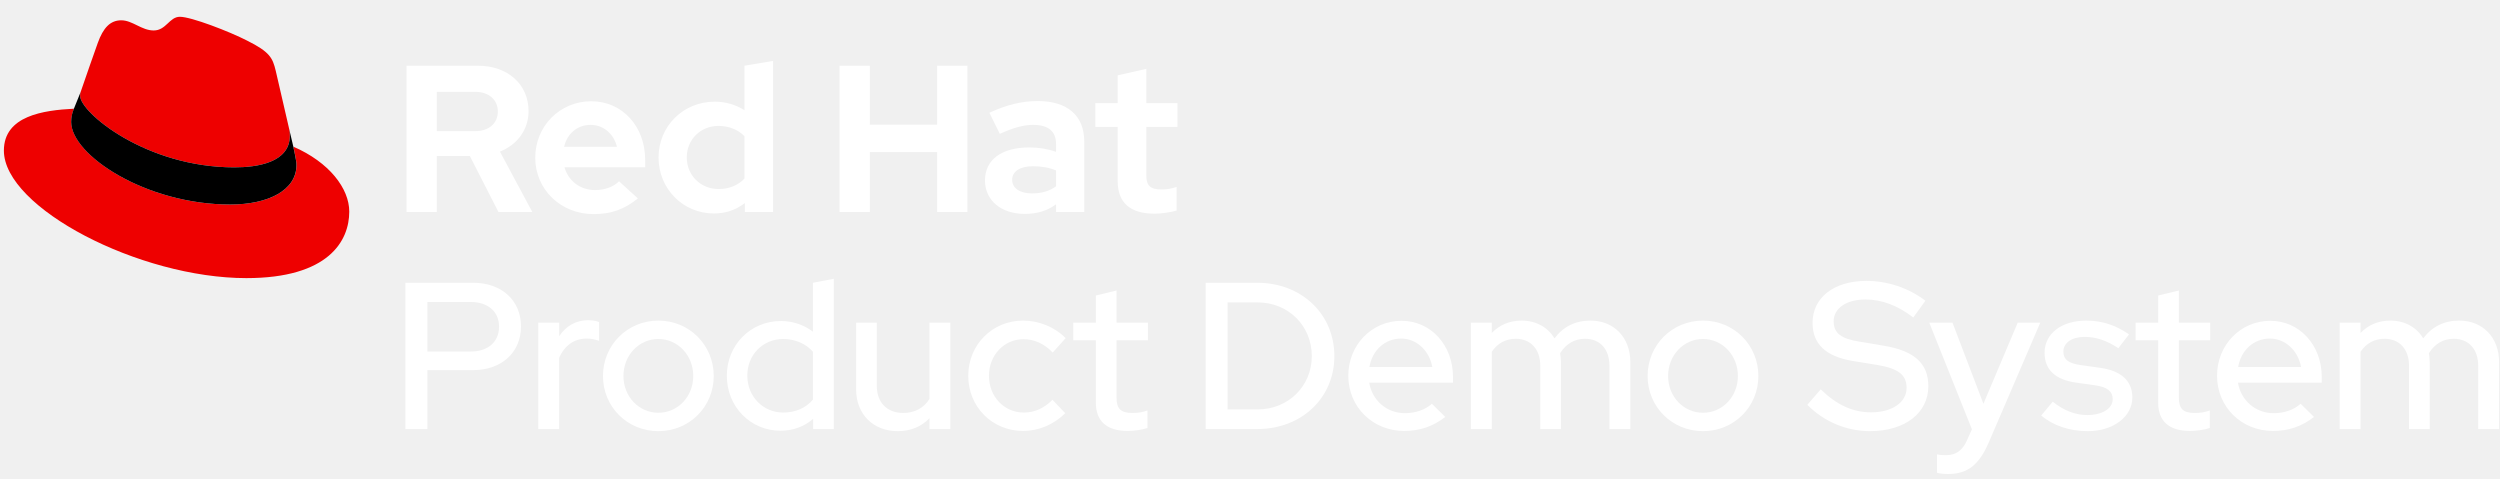
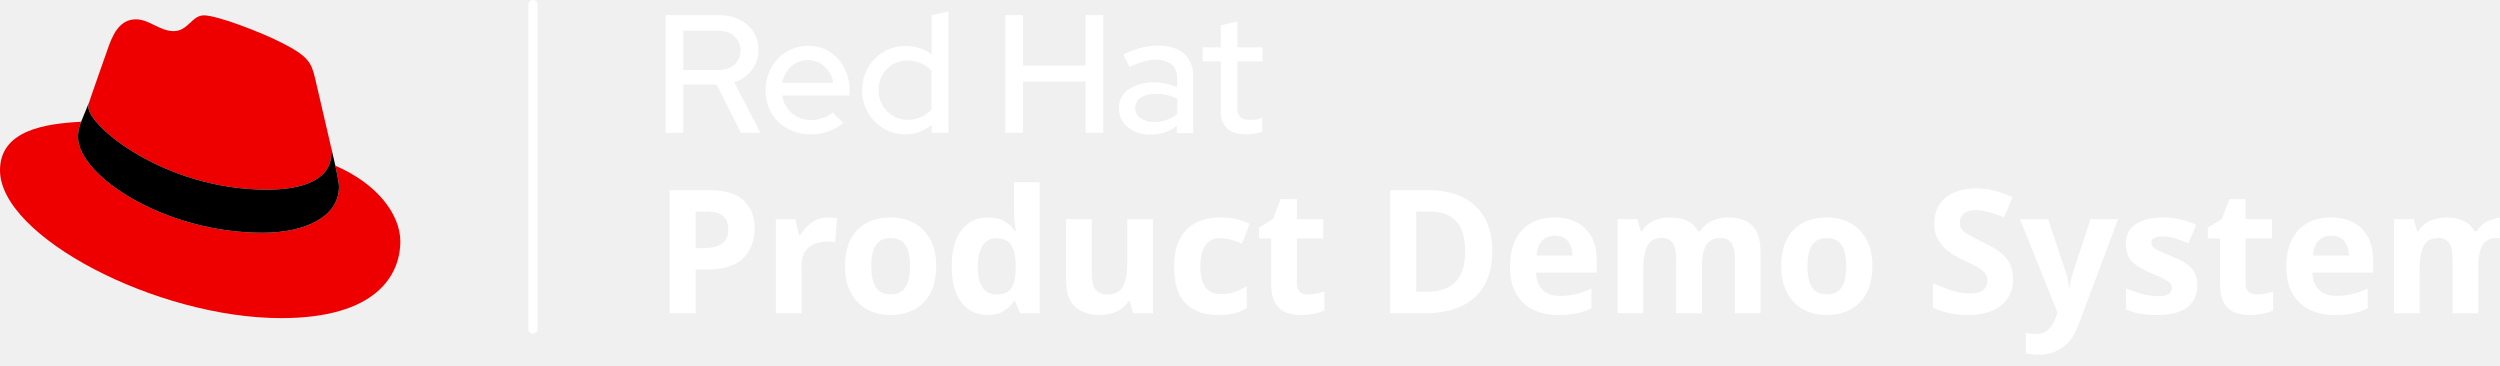
- <svg xmlns="http://www.w3.org/2000/svg" id="Artwork" viewBox="0 0 1377.554 263.473" version="1.1" width="319" height="61">
-   <defs id="defs4">
-     <style id="style2">.cls-1{fill:#fff;}.cls-2{fill:#e00;}</style>
+ <svg xmlns="http://www.w3.org/2000/svg" width="1189" height="174" viewBox="0 0 1189 174">
+   <defs>
+     <style>
+       .cls-1, .cls-3 {
+         fill: #fff;
+       }
+ 
+       .cls-2 {
+         fill: #e00;
+       }
+ 
+       .cls-3 {
+         font-size: 82px;
+         font-family: RedHatDisplay-Bold, Red Hat Display;
+         font-weight: 700;
+       }
+     </style>
  </defs>
-   <g id="Logos">
-     <g aria-label="Product Demo System" id="text66" style="fill:#ffffff;fill-opacity:1;stroke:none">
-       <g aria-label="Product Demo System" id="text40" style="fill:#ffffff;fill-opacity:1;stroke:none;stroke-width:4.319">
-         <path d="m 1289.314,236.468 h 11.518 v -42.616 c 3.225,-4.722 7.717,-7.141 13.246,-7.141 8.178,0 13.476,5.759 13.476,14.858 v 34.899 h 11.403 v -36.857 c 0,-1.728 -0.23,-3.34 -0.461,-4.953 3.34,-5.298 8.063,-7.947 13.706,-7.947 8.293,0 13.476,5.759 13.476,14.858 v 34.899 h 11.518 v -36.857 c 0,-13.591 -8.984,-22.921 -21.999,-22.921 -8.293,0 -14.973,3.34 -19.811,9.79 -3.686,-6.104 -10.136,-9.79 -18.083,-9.79 -6.565,0 -12.094,2.304 -16.471,6.796 v -5.644 h -11.518 z" style="fill:#ffffff;fill-opacity:1;stroke-width:4.319" id="path937" />
-         <path d="m 1252.5,237.505 c 8.754,0 15.78,-2.419 22.69,-7.717 l -7.372,-7.256 c -3.686,3.34 -9.099,5.183 -14.858,5.183 -10.136,0 -18.083,-7.141 -19.696,-16.816 h 46.187 v -3.225 c 0,-17.392 -12.209,-30.868 -28.334,-30.868 -16.471,0 -29.371,13.361 -29.371,30.292 0,17.162 13.476,30.407 30.753,30.407 z m -19.12,-35.245 c 1.613,-9.329 8.639,-15.664 17.507,-15.664 8.523,0 15.549,6.68 17.162,15.664 z" style="fill:#ffffff;fill-opacity:1;stroke-width:4.319" id="path935" />
-         <path d="m 1206.818,237.505 c 3.34,0 7.832,-0.576 10.942,-1.613 v -9.675 c -2.88,1.037 -5.183,1.382 -8.408,1.382 -6.22,0 -8.638,-2.304 -8.638,-8.293 v -31.789 h 17.277 v -9.675 h -17.277 v -17.738 l -11.403,2.764 v 14.973 h -12.439 v 9.675 h 12.439 v 34.439 c 0,10.251 6.104,15.549 17.507,15.549 z" style="fill:#ffffff;fill-opacity:1;stroke-width:4.319" id="path933" />
-         <path d="m 1150.539,237.62 c 13.937,0 24.533,-7.947 24.533,-18.544 0,-9.099 -6.104,-14.743 -17.738,-16.355 l -10.596,-1.497 c -6.911,-0.921 -9.675,-3.11 -9.675,-7.487 0,-4.838 4.722,-8.063 11.748,-8.063 6.22,0 12.094,1.958 18.544,6.22 l 5.874,-7.602 c -7.256,-5.068 -14.973,-7.602 -23.497,-7.602 -13.822,0 -23.036,7.256 -23.036,17.738 0,9.214 5.759,14.858 17.507,16.471 l 10.597,1.497 c 6.45,0.921 9.445,3.34 9.445,7.602 0,5.183 -5.759,8.754 -14.052,8.754 -6.565,0 -13.015,-2.534 -19.005,-7.371 l -6.335,7.602 c 6.45,5.529 15.549,8.638 25.685,8.638 z" style="fill:#ffffff;fill-opacity:1;stroke-width:4.319" id="path931" />
-         <path d="m 1073.527,261.232 c 10.712,0 17.047,-4.953 22.46,-17.507 l 28.334,-65.882 h -12.439 l -18.889,44.689 -17.047,-44.689 h -12.785 l 23.497,58.741 -2.534,5.644 c -2.419,5.874 -6.22,8.638 -11.633,8.638 -2.188,0 -3.571,-0.115 -5.068,-0.461 v 10.136 c 1.382,0.461 3.571,0.691 6.104,0.691 z" style="fill:#ffffff;fill-opacity:1;stroke-width:4.319" id="path929" />
-         <path d="m 1030.494,237.62 c 19.235,0 32.135,-10.021 32.135,-24.763 0,-12.555 -7.717,-19.58 -24.763,-22.345 l -13.015,-2.188 c -10.366,-1.613 -14.397,-4.722 -14.397,-11.288 0,-7.141 7.026,-11.979 17.507,-11.979 8.984,0 17.622,3.225 26.376,9.905 l 6.68,-9.214 c -9.099,-7.026 -20.962,-10.942 -32.48,-10.942 -17.968,0 -29.716,9.214 -29.716,23.151 0,11.633 7.256,18.429 21.999,20.963 l 13.476,2.188 c 11.748,1.958 16.355,5.413 16.355,12.67 0,7.947 -7.947,13.476 -19.58,13.476 -10.136,0 -19.005,-4.146 -27.758,-12.67 l -7.372,8.523 c 9.214,9.329 21.654,14.513 34.554,14.513 z" style="fill:#ffffff;fill-opacity:1;stroke-width:4.319" id="path927" />
-         <path d="m 938.437,237.62 c 17.046,0 30.522,-13.361 30.522,-30.407 0,-17.046 -13.476,-30.522 -30.522,-30.522 -17.047,0 -30.522,13.476 -30.522,30.522 0,17.046 13.476,30.407 30.522,30.407 z m 0,-10.136 c -10.712,0 -19.235,-8.869 -19.235,-20.271 0,-11.403 8.523,-20.387 19.235,-20.387 10.712,0 19.235,8.984 19.235,20.387 0,11.403 -8.523,20.271 -19.235,20.271 z" style="fill:#ffffff;fill-opacity:1;stroke-width:4.319" id="path925" />
-         <path d="m 810.516,236.468 h 11.518 v -42.616 c 3.225,-4.722 7.717,-7.141 13.246,-7.141 8.178,0 13.476,5.759 13.476,14.858 v 34.899 h 11.403 v -36.857 c 0,-1.728 -0.23,-3.34 -0.461,-4.953 3.34,-5.298 8.063,-7.947 13.706,-7.947 8.293,0 13.476,5.759 13.476,14.858 v 34.899 h 11.518 v -36.857 c 0,-13.591 -8.984,-22.921 -21.999,-22.921 -8.293,0 -14.973,3.34 -19.811,9.79 -3.686,-6.104 -10.136,-9.79 -18.083,-9.79 -6.565,0 -12.094,2.304 -16.471,6.796 v -5.644 h -11.518 z" style="fill:#ffffff;fill-opacity:1;stroke-width:4.319" id="path923" />
-         <path d="m 773.702,237.505 c 8.754,0 15.78,-2.419 22.69,-7.717 l -7.371,-7.256 c -3.686,3.34 -9.099,5.183 -14.858,5.183 -10.136,0 -18.083,-7.141 -19.696,-16.816 h 46.187 v -3.225 c 0,-17.392 -12.209,-30.868 -28.334,-30.868 -16.471,0 -29.371,13.361 -29.371,30.292 0,17.162 13.476,30.407 30.753,30.407 z m -19.12,-35.245 c 1.613,-9.329 8.638,-15.664 17.507,-15.664 8.523,0 15.549,6.68 17.162,15.664 z" style="fill:#ffffff;fill-opacity:1;stroke-width:4.319" id="path921" />
-         <path d="m 664.326,236.468 h 28.449 c 24.418,0 42.501,-17.162 42.501,-40.197 0,-23.266 -18.198,-40.428 -42.501,-40.428 h -28.449 z m 12.094,-10.827 v -58.972 h 16.586 c 16.816,0 29.831,12.785 29.831,29.601 0,16.586 -13.015,29.371 -29.831,29.371 z" style="fill:#ffffff;fill-opacity:1;stroke-width:4.319" id="path919" />
-         <path d="m 621.335,237.505 c 3.34,0 7.832,-0.576 10.942,-1.613 v -9.675 c -2.879,1.037 -5.183,1.382 -8.408,1.382 -6.22,0 -8.638,-2.304 -8.638,-8.293 v -31.789 h 17.277 v -9.675 h -17.277 v -17.738 l -11.403,2.764 v 14.973 h -12.439 v 9.675 h 12.439 v 34.439 c 0,10.251 6.104,15.549 17.507,15.549 z" style="fill:#ffffff;fill-opacity:1;stroke-width:4.319" id="path917" />
-         <path d="m 563.674,237.505 c 8.754,0 17.046,-3.571 23.266,-9.79 l -7.026,-7.371 c -4.722,4.722 -9.905,7.026 -15.78,7.026 -10.827,0 -19.235,-8.754 -19.235,-20.271 0,-11.288 8.293,-20.156 19.005,-20.156 5.989,0 11.633,2.534 16.125,7.371 l 7.141,-7.947 c -5.989,-6.104 -14.628,-9.675 -23.497,-9.675 -16.931,0 -30.177,13.361 -30.177,30.407 0,17.162 13.246,30.407 30.177,30.407 z" style="fill:#ffffff;fill-opacity:1;stroke-width:4.319" id="path915" />
-         <path d="m 494.61,237.62 c 7.026,0 13.015,-2.419 17.507,-7.141 v 5.989 h 11.518 v -58.626 h -11.518 v 42.04 c -3.11,4.953 -8.178,7.717 -14.397,7.717 -8.984,0 -14.628,-5.759 -14.628,-14.973 v -34.784 h -11.403 v 36.742 c 0,13.591 9.329,23.036 22.921,23.036 z" style="fill:#ffffff;fill-opacity:1;stroke-width:4.319" id="path913" />
-         <path d="m 430.038,237.39 c 6.911,0 13.13,-2.304 17.968,-6.565 v 5.644 h 11.403 v -82.814 l -11.518,2.188 v 26.952 c -5.068,-3.801 -11.172,-5.874 -17.622,-5.874 -16.816,0 -29.831,13.246 -29.831,30.177 0,17.046 13.015,30.292 29.601,30.292 z m 1.497,-10.021 c -11.172,0 -19.811,-8.869 -19.811,-20.387 0,-11.518 8.638,-20.156 19.811,-20.156 6.565,0 12.555,2.649 16.355,7.026 v 26.376 c -3.801,4.607 -9.675,7.141 -16.355,7.141 z" style="fill:#ffffff;fill-opacity:1;stroke-width:4.319" id="path911" />
-         <path d="m 362.701,237.62 c 17.047,0 30.522,-13.361 30.522,-30.407 0,-17.046 -13.476,-30.522 -30.522,-30.522 -17.046,0 -30.522,13.476 -30.522,30.522 0,17.046 13.476,30.407 30.522,30.407 z m 0,-10.136 c -10.712,0 -19.235,-8.869 -19.235,-20.271 0,-11.403 8.523,-20.387 19.235,-20.387 10.712,0 19.235,8.984 19.235,20.387 0,11.403 -8.523,20.271 -19.235,20.271 z" style="fill:#ffffff;fill-opacity:1;stroke-width:4.319" id="path909" />
-         <path d="m 296.517,236.468 h 11.518 v -39.276 c 2.995,-6.911 8.408,-10.596 15.204,-10.596 2.304,0 4.607,0.461 6.796,1.267 V 177.497 c -1.728,-0.691 -3.34,-0.921 -5.874,-1.037 -6.911,0 -12.439,3.225 -16.125,8.869 v -7.487 h -11.518 z" style="fill:#ffffff;fill-opacity:1;stroke-width:4.319" id="path907" />
-         <path d="m 223.306,236.468 h 12.094 v -32.48 h 25.224 c 15.664,0 26.376,-9.79 26.376,-24.072 0,-14.282 -10.596,-24.072 -26.376,-24.072 h -37.318 z m 12.094,-42.731 v -27.297 h 23.957 c 9.445,0 15.549,5.298 15.549,13.591 0,8.408 -6.104,13.706 -15.549,13.706 z" style="fill:#ffffff;fill-opacity:1;stroke-width:4.319" id="path905" />
+   <g id="Grupo_12" data-name="Grupo 12" transform="translate(-4221 -1884)">
+     <g id="Two_line_logo" transform="translate(4219 1882)">
+       <g id="Grupo_9" data-name="Grupo 9">
+         <path id="Trazado_8" data-name="Trazado 8" class="cls-1" d="M318.6,65.2V9.2H344a21.279,21.279,0,0,1,7.8,1.3,18.111,18.111,0,0,1,5.9,3.5,15.577,15.577,0,0,1,5,11.8,15.051,15.051,0,0,1-3.1,9.5,16.836,16.836,0,0,1-8.4,5.8l12.5,24.1h-9.3l-11.6-23H327v23Zm24.7-48.6H327V35.3h16.3q5.25,0,8.1-2.7a8.7,8.7,0,0,0,2.8-6.6,8.7,8.7,0,0,0-2.8-6.6C349.6,17.5,346.9,16.6,343.3,16.6Z" />
+         <path id="Trazado_9" data-name="Trazado 9" class="cls-1" d="M366.1,44.8a20.674,20.674,0,0,1,1.6-8.2,20.288,20.288,0,0,1,4.3-6.7,19.92,19.92,0,0,1,6.5-4.5,19.718,19.718,0,0,1,8-1.6,18.463,18.463,0,0,1,7.8,1.6,18.677,18.677,0,0,1,6.2,4.5,20.927,20.927,0,0,1,4.1,6.8,23.2,23.2,0,0,1,1.5,8.4v2.3H374a13.822,13.822,0,0,0,4.6,8.4,13.6,13.6,0,0,0,9.1,3.3,15.553,15.553,0,0,0,5.7-1,12.858,12.858,0,0,0,4.6-2.6l5.1,5a25.983,25.983,0,0,1-7.4,4.1,24.69,24.69,0,0,1-8.4,1.3,21.306,21.306,0,0,1-8.4-1.6,22.763,22.763,0,0,1-6.8-4.4,20.788,20.788,0,0,1-4.5-6.7A23.2,23.2,0,0,1,366.1,44.8Zm20.2-14.2a11.527,11.527,0,0,0-8,3,13.046,13.046,0,0,0-4.2,7.8h24.2a13.091,13.091,0,0,0-4.2-7.8A11.106,11.106,0,0,0,386.3,30.6Z" />
+         <path id="Trazado_10" data-name="Trazado 10" class="cls-1" d="M445.1,65.2V61.4a19.448,19.448,0,0,1-5.8,3.3,18.924,18.924,0,0,1-6.7,1.2A19.824,19.824,0,0,1,418,59.8a22.268,22.268,0,0,1-4.4-6.7,21.812,21.812,0,0,1,0-16.4A20.534,20.534,0,0,1,418,30a19.335,19.335,0,0,1,6.6-4.5,20.334,20.334,0,0,1,8.2-1.6,20.7,20.7,0,0,1,6.6,1,19.415,19.415,0,0,1,5.7,3V9.2l8-1.8V65.2ZM419.9,44.8a13.718,13.718,0,0,0,4,10.1,13.45,13.45,0,0,0,9.8,4.1,14.956,14.956,0,0,0,6.4-1.3,15.954,15.954,0,0,0,4.9-3.6V35.6a14.988,14.988,0,0,0-4.9-3.5,15.271,15.271,0,0,0-6.4-1.3,13.423,13.423,0,0,0-9.9,4A13.806,13.806,0,0,0,419.9,44.8Z" />
+         <path id="Trazado_11" data-name="Trazado 11" class="cls-1" d="M480.1,65.2V9.2h8.4v24h29.8V9.2h8.4v56h-8.4V40.8H488.5V65.2Z" />
+         <path id="Trazado_12" data-name="Trazado 12" class="cls-1" d="M549.2,66a16.483,16.483,0,0,1-10.8-3.5,11.037,11.037,0,0,1-4.2-8.9,10.375,10.375,0,0,1,4.7-9.2,20.76,20.76,0,0,1,11.8-3.2,27.841,27.841,0,0,1,5.8.6,27.374,27.374,0,0,1,5.3,1.6V39.1a8.143,8.143,0,0,0-2.6-6.5,11.452,11.452,0,0,0-7.4-2.2,20.788,20.788,0,0,0-6,.9,34.616,34.616,0,0,0-6.6,2.6l-3-6a54.169,54.169,0,0,1,8.4-3.1,33.18,33.18,0,0,1,8.3-1.1c5.2,0,9.3,1.3,12.2,3.8s4.4,6.1,4.4,10.8v27h-7.8V61.8a19.441,19.441,0,0,1-5.8,3.2A23.54,23.54,0,0,1,549.2,66Zm-7.3-12.6a5.646,5.646,0,0,0,2.6,4.8,11.193,11.193,0,0,0,6.6,1.8,16.256,16.256,0,0,0,5.9-1,14.449,14.449,0,0,0,4.9-2.9V49a19.778,19.778,0,0,0-4.8-1.8,24.933,24.933,0,0,0-5.7-.6,11.859,11.859,0,0,0-6.8,1.8A5.728,5.728,0,0,0,541.9,53.4Z" />
+         <path id="Trazado_13" data-name="Trazado 13" class="cls-1" d="M582.6,55.2v-24H574V24.5h8.6V14.1l7.9-1.9V24.5h12v6.7h-12V53.3a5.94,5.94,0,0,0,1.4,4.4c.9.9,2.5,1.3,4.6,1.3a23.637,23.637,0,0,0,3-.2,10.857,10.857,0,0,0,2.8-.8v6.7a19.28,19.28,0,0,1-3.8.9,27.484,27.484,0,0,1-3.8.3c-3.9,0-7-.9-9-2.8C583.7,61.4,582.6,58.7,582.6,55.2Z" />
      </g>
+       <g id="Hat_icon_3_">
+         <g id="Grupo_11" data-name="Grupo 11">
+           <g id="Grupo_10" data-name="Grupo 10">
+             <path id="Red_hat_3_" class="cls-2" d="M129,92.2c12.5,0,30.6-2.6,30.6-17.5a12.678,12.678,0,0,0-.3-3.4L151.8,39c-1.7-7.1-3.2-10.3-15.7-16.6-9.7-5-30.8-13.1-37.1-13.1-5.8,0-7.5,7.5-14.4,7.5-6.7,0-11.6-5.6-17.9-5.6-6,0-9.9,4.1-12.9,12.5,0,0-8.4,23.7-9.5,27.2a4.216,4.216,0,0,0-.3,1.9C44,62,80.3,92.2,129,92.2Zm32.5-11.4c1.7,8.2,1.7,9.1,1.7,10.1,0,14-15.7,21.8-36.4,21.8-46.8,0-87.7-27.4-87.7-45.5a17.535,17.535,0,0,1,1.5-7.3C23.8,60.8,2,63.8,2,83c0,31.5,74.6,70.3,133.7,70.3,45.3,0,56.7-20.5,56.7-36.6C192.3,103.9,181.4,89.4,161.5,80.8Z" />
+             <path id="Black_band_3_" d="M161.5,80.8c1.7,8.2,1.7,9.1,1.7,10.1,0,14-15.7,21.8-36.4,21.8-46.8,0-87.7-27.4-87.7-45.5a17.535,17.535,0,0,1,1.5-7.3l3.7-9.1a4.877,4.877,0,0,0-.3,2c0,9.2,36.3,39.4,85,39.4,12.5,0,30.6-2.6,30.6-17.5a12.678,12.678,0,0,0-.3-3.4Z" />
+           </g>
+         </g>
+       </g>
+       <path id="Dividing_line_3_" class="cls-1" d="M255.5,160.7a2.22,2.22,0,0,1-2.2-2.2V4.2a2.2,2.2,0,0,1,4.4,0V158.4A2.242,2.242,0,0,1,255.5,160.7Z" />
    </g>
-     <g id="Type" transform="translate(-31.31731,16.79298)">
-       <g aria-label="Red Hat" id="text879" style="fill:#ffffff;fill-opacity:1;stroke:none;stroke-width:4.319">
-         <path d="m 667.445,100.976 c 3.455,0 8.869,-0.691 12.209,-1.728 V 86.233 c -3.11,1.037 -5.413,1.382 -8.408,1.382 -6.104,0 -8.293,-2.073 -8.293,-7.717 V 53.177 h 17.162 V 40.047 H 662.953 V 21.157 l -15.78,3.571 V 40.047 H 634.849 V 53.177 h 12.324 v 29.947 c 0,11.748 6.911,17.853 20.271,17.853 z" style="fill:#ffffff;fill-opacity:1;stroke-width:4.319" id="path951" />
-         <path d="m 595.919,101.091 c 6.68,0 12.324,-1.613 17.277,-5.298 v 4.262 h 15.549 V 61.124 c 0,-14.167 -9.329,-22.23 -25.57,-22.23 -8.754,0 -17.277,2.073 -26.722,6.45 l 5.759,11.633 c 7.602,-3.455 13.246,-4.953 18.313,-4.953 8.408,0 12.67,3.571 12.67,10.481 v 4.377 c -4.607,-1.613 -9.56,-2.419 -14.743,-2.419 -15.319,0 -24.418,6.796 -24.418,18.198 0,10.942 8.869,18.429 21.884,18.429 z m -6.911,-18.774 c 0,-4.607 4.262,-7.487 11.518,-7.487 4.607,0 8.754,0.691 12.67,2.304 v 8.754 c -3.571,2.649 -8.063,3.916 -13.246,3.916 -6.68,0 -10.942,-2.879 -10.942,-7.487 z" style="fill:#ffffff;fill-opacity:1;stroke-width:4.319" id="path949" />
-         <path d="M 493.871,100.055 H 510.572 V 66.998 h 37.088 v 33.056 h 16.701 V 19.43 H 547.659 V 51.91 H 510.572 V 19.43 h -16.701 z" style="fill:#ffffff;fill-opacity:1;stroke-width:4.319" id="path947" />
-         <path d="m 424.648,100.861 c 6.335,0 12.209,-1.958 17.046,-5.759 v 4.953 h 15.549 V 16.78 L 441.464,19.43 V 43.963 c -4.838,-3.11 -10.481,-4.722 -16.355,-4.722 -17.392,0 -30.983,13.476 -30.983,30.753 0,17.277 13.476,30.868 30.522,30.868 z m 2.534,-13.476 c -9.905,0 -17.507,-7.602 -17.507,-17.392 0,-9.905 7.602,-17.392 17.507,-17.392 5.644,0 10.827,2.073 14.282,5.644 v 23.381 c -3.571,3.801 -8.523,5.759 -14.282,5.759 z" style="fill:#ffffff;fill-opacity:1;stroke-width:4.319" id="path945" />
-         <path d="m 358.305,101.207 c 9.675,0 17.046,-2.649 24.418,-8.638 L 372.357,83.124 c -3.11,3.11 -7.947,4.838 -13.246,4.838 -8.293,0 -14.743,-5.183 -16.816,-12.555 h 44.459 v -4.146 c 0,-18.429 -12.67,-32.25 -29.716,-32.25 -17.277,0 -30.868,13.706 -30.868,31.098 0,17.507 14.052,31.098 32.135,31.098 z M 342.065,64.119 c 1.728,-7.371 7.371,-12.094 14.628,-12.094 7.026,0 12.785,4.953 14.513,12.094 z" style="fill:#ffffff;fill-opacity:1;stroke-width:4.319" id="path943" />
-         <path d="m 255.22,100.055 h 16.701 V 69.187 h 18.198 l 15.78,30.868 h 18.659 L 306.705,66.768 c 9.56,-3.801 15.78,-12.094 15.78,-22.345 0,-14.743 -11.518,-24.994 -27.873,-24.994 H 255.22 Z M 271.921,55.481 V 33.827 h 21.193 c 7.487,0 12.439,4.377 12.439,10.827 0,6.565 -4.953,10.827 -12.439,10.827 z" style="fill:#ffffff;fill-opacity:1;stroke-width:4.319" id="path941" />
-       </g>
-     </g>
-     <g id="Hat_icon" data-name="Hat icon">
-       <path id="Red_hat" data-name="Red hat" class="cls-2" d="m 129,92.24 c 12.5,0 30.61,-2.58 30.61,-17.46 A 14,14 0 0 0 159.3,71.36 L 151.82,39 c -1.72,-7.12 -3.23,-10.35 -15.74,-16.6 -9.7,-5 -30.82,-13.15 -37.07,-13.15 -5.82,0 -7.55,7.54 -14.45,7.54 -6.68,0 -11.64,-5.6 -17.89,-5.6 -6,0 -9.92,4.1 -12.93,12.5 0,0 -8.41,23.72 -9.49,27.16 A 6.43,6.43 0 0 0 44,52.79 c 0,9.21 36.32,39.45 85,39.45 z m 32.55,-11.42 c 1.73,8.19 1.73,9.05 1.73,10.13 0,14 -15.74,21.77 -36.44,21.77 -46.77,0 -87.73,-27.37 -87.73,-45.48 a 18.32,18.32 0 0 1 1.51,-7.33 C 23.77,60.77 2,63.79 2,83 c 0,31.48 74.59,70.28 133.65,70.28 45.27,0 56.7,-20.48 56.7,-36.65 0,-12.75 -11,-27.19 -30.83,-35.81 z" />
-       <path id="Black_band" data-name="Black band" d="m 161.52,80.82 c 1.73,8.19 1.73,9.05 1.73,10.13 0,14 -15.74,21.77 -36.44,21.77 -46.77,0 -87.73,-27.37 -87.73,-45.48 a 18.32,18.32 0 0 1 1.51,-7.33 l 3.66,-9.06 A 6.43,6.43 0 0 0 44,52.79 c 0,9.21 36.32,39.45 85,39.45 12.5,0 30.61,-2.58 30.61,-17.46 a 14,14 0 0 0 -0.31,-3.42 z" />
-     </g>
+     <text id="Product_Demo_System" data-name="Product Demo System" class="cls-3" transform="translate(5410 2033)">
+       <tspan x="-877.892" y="0">Product Demo System</tspan>
+     </text>
  </g>
</svg>
